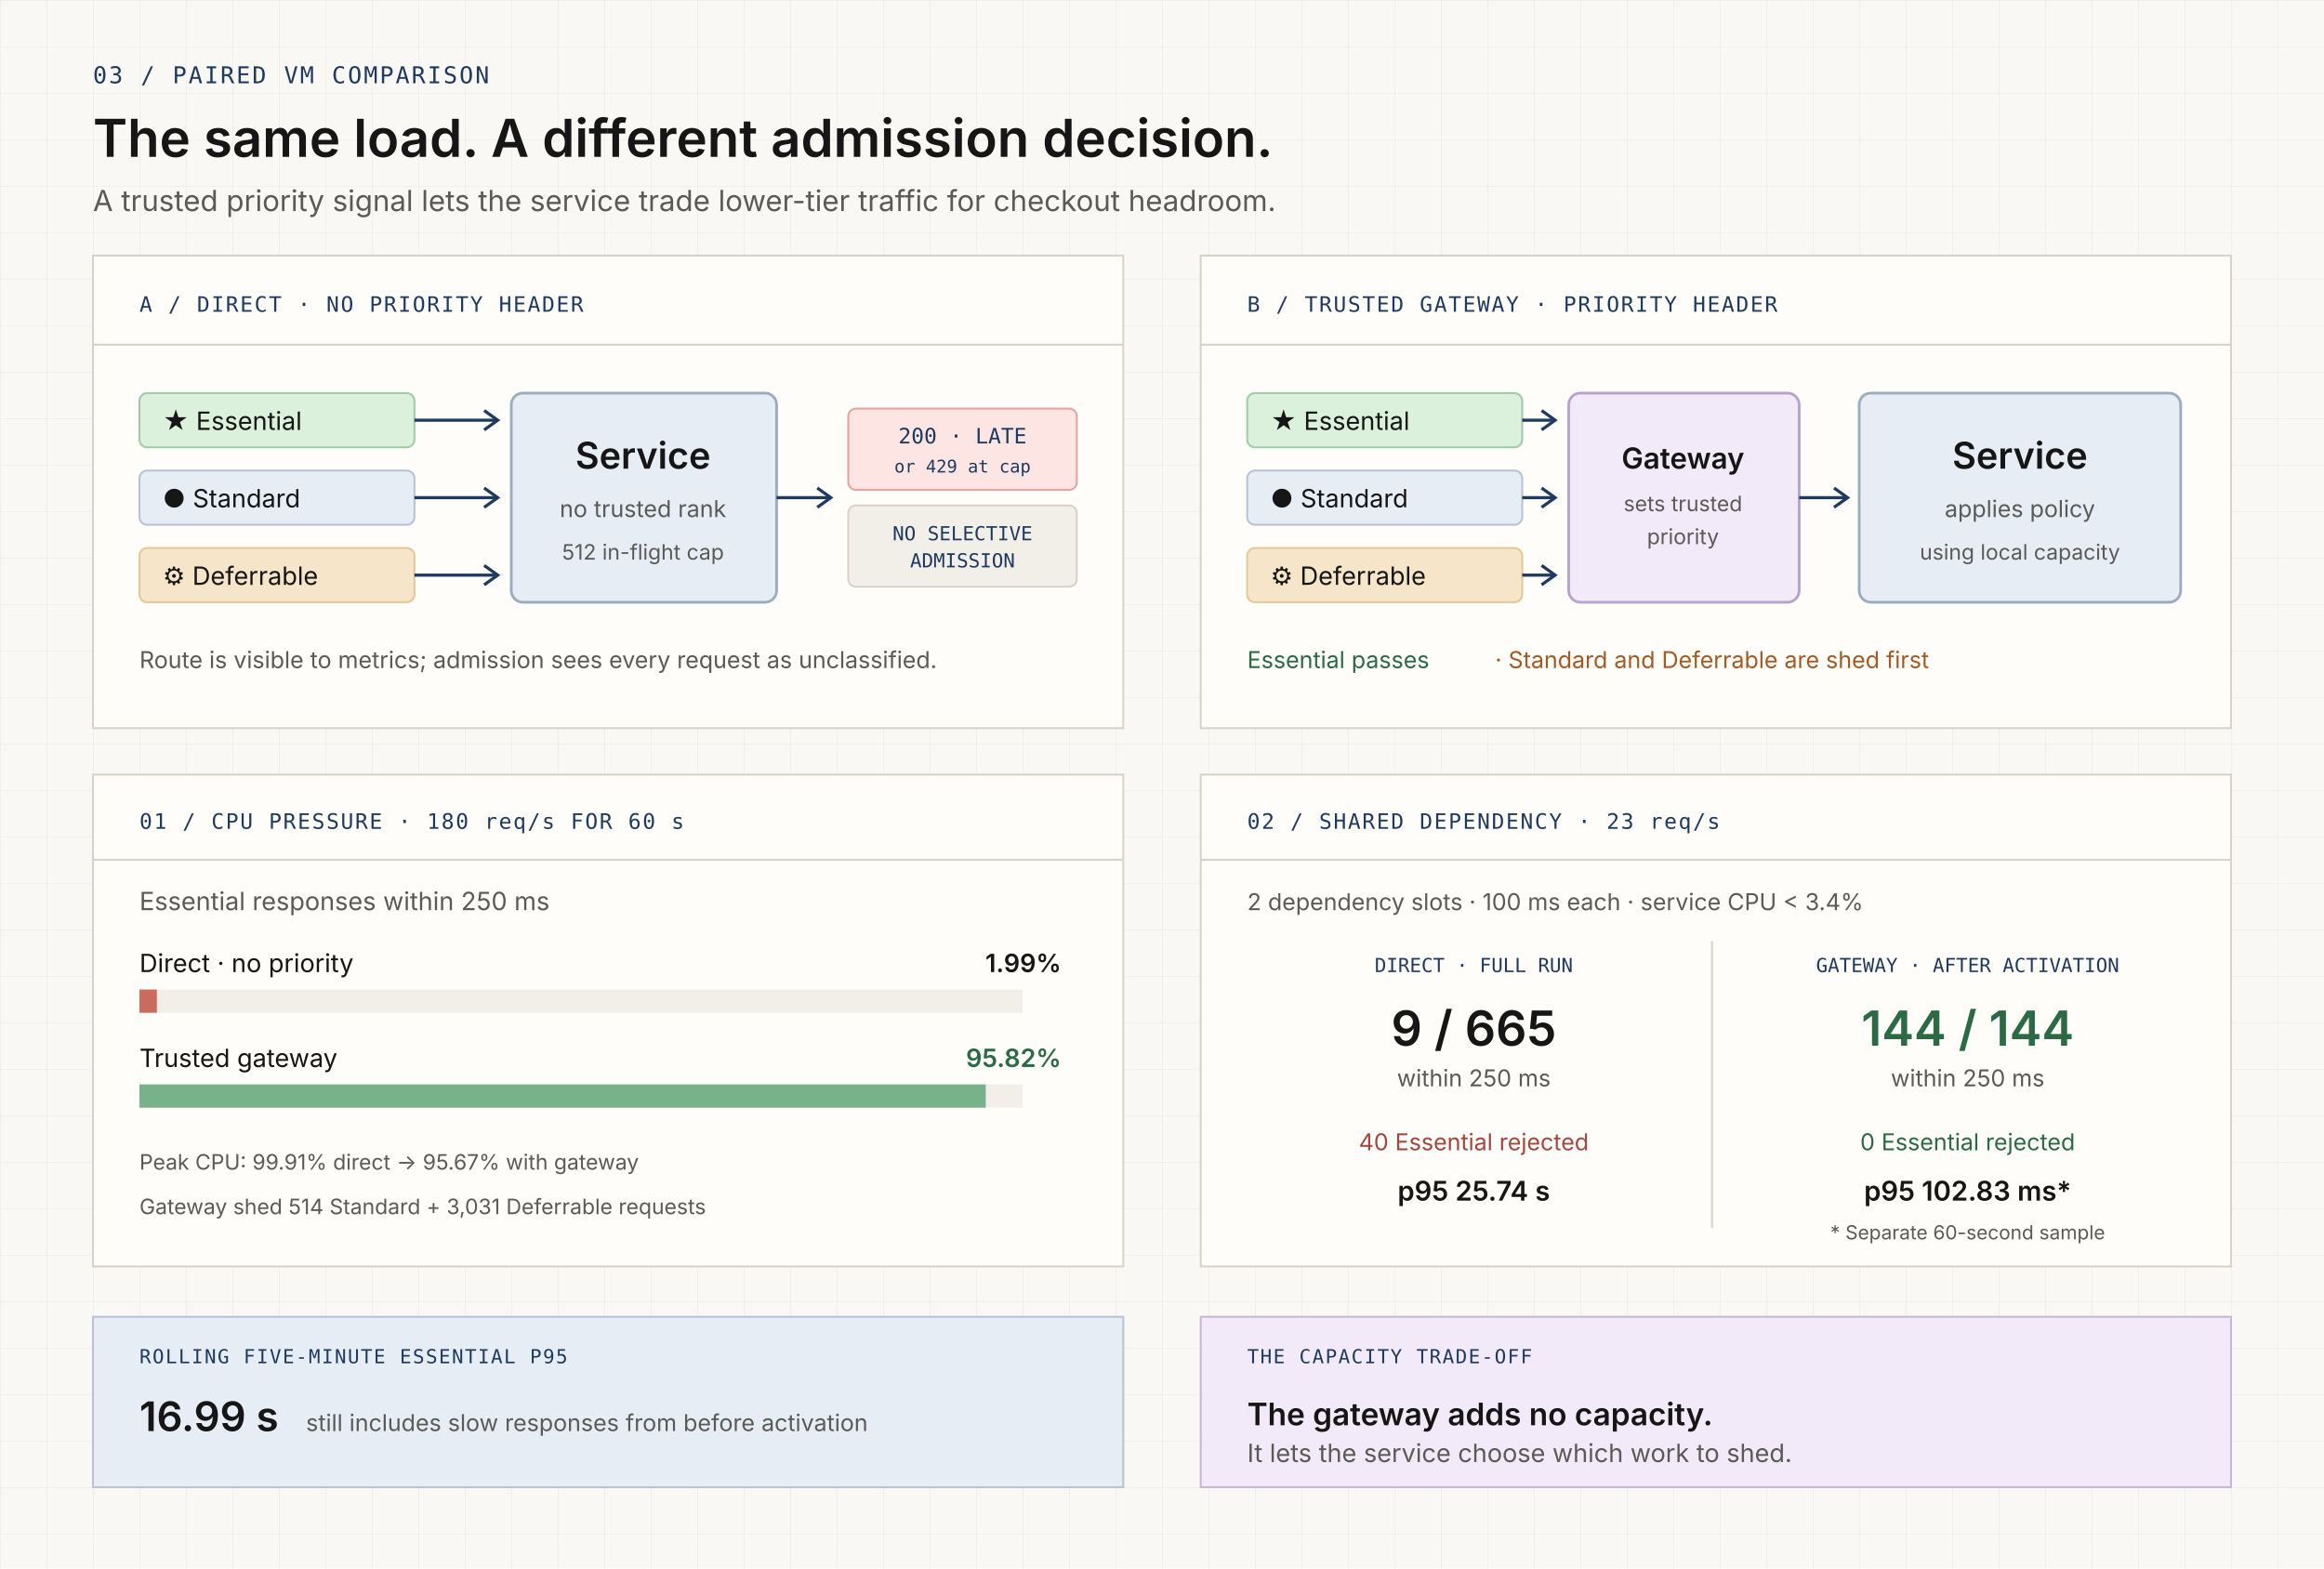
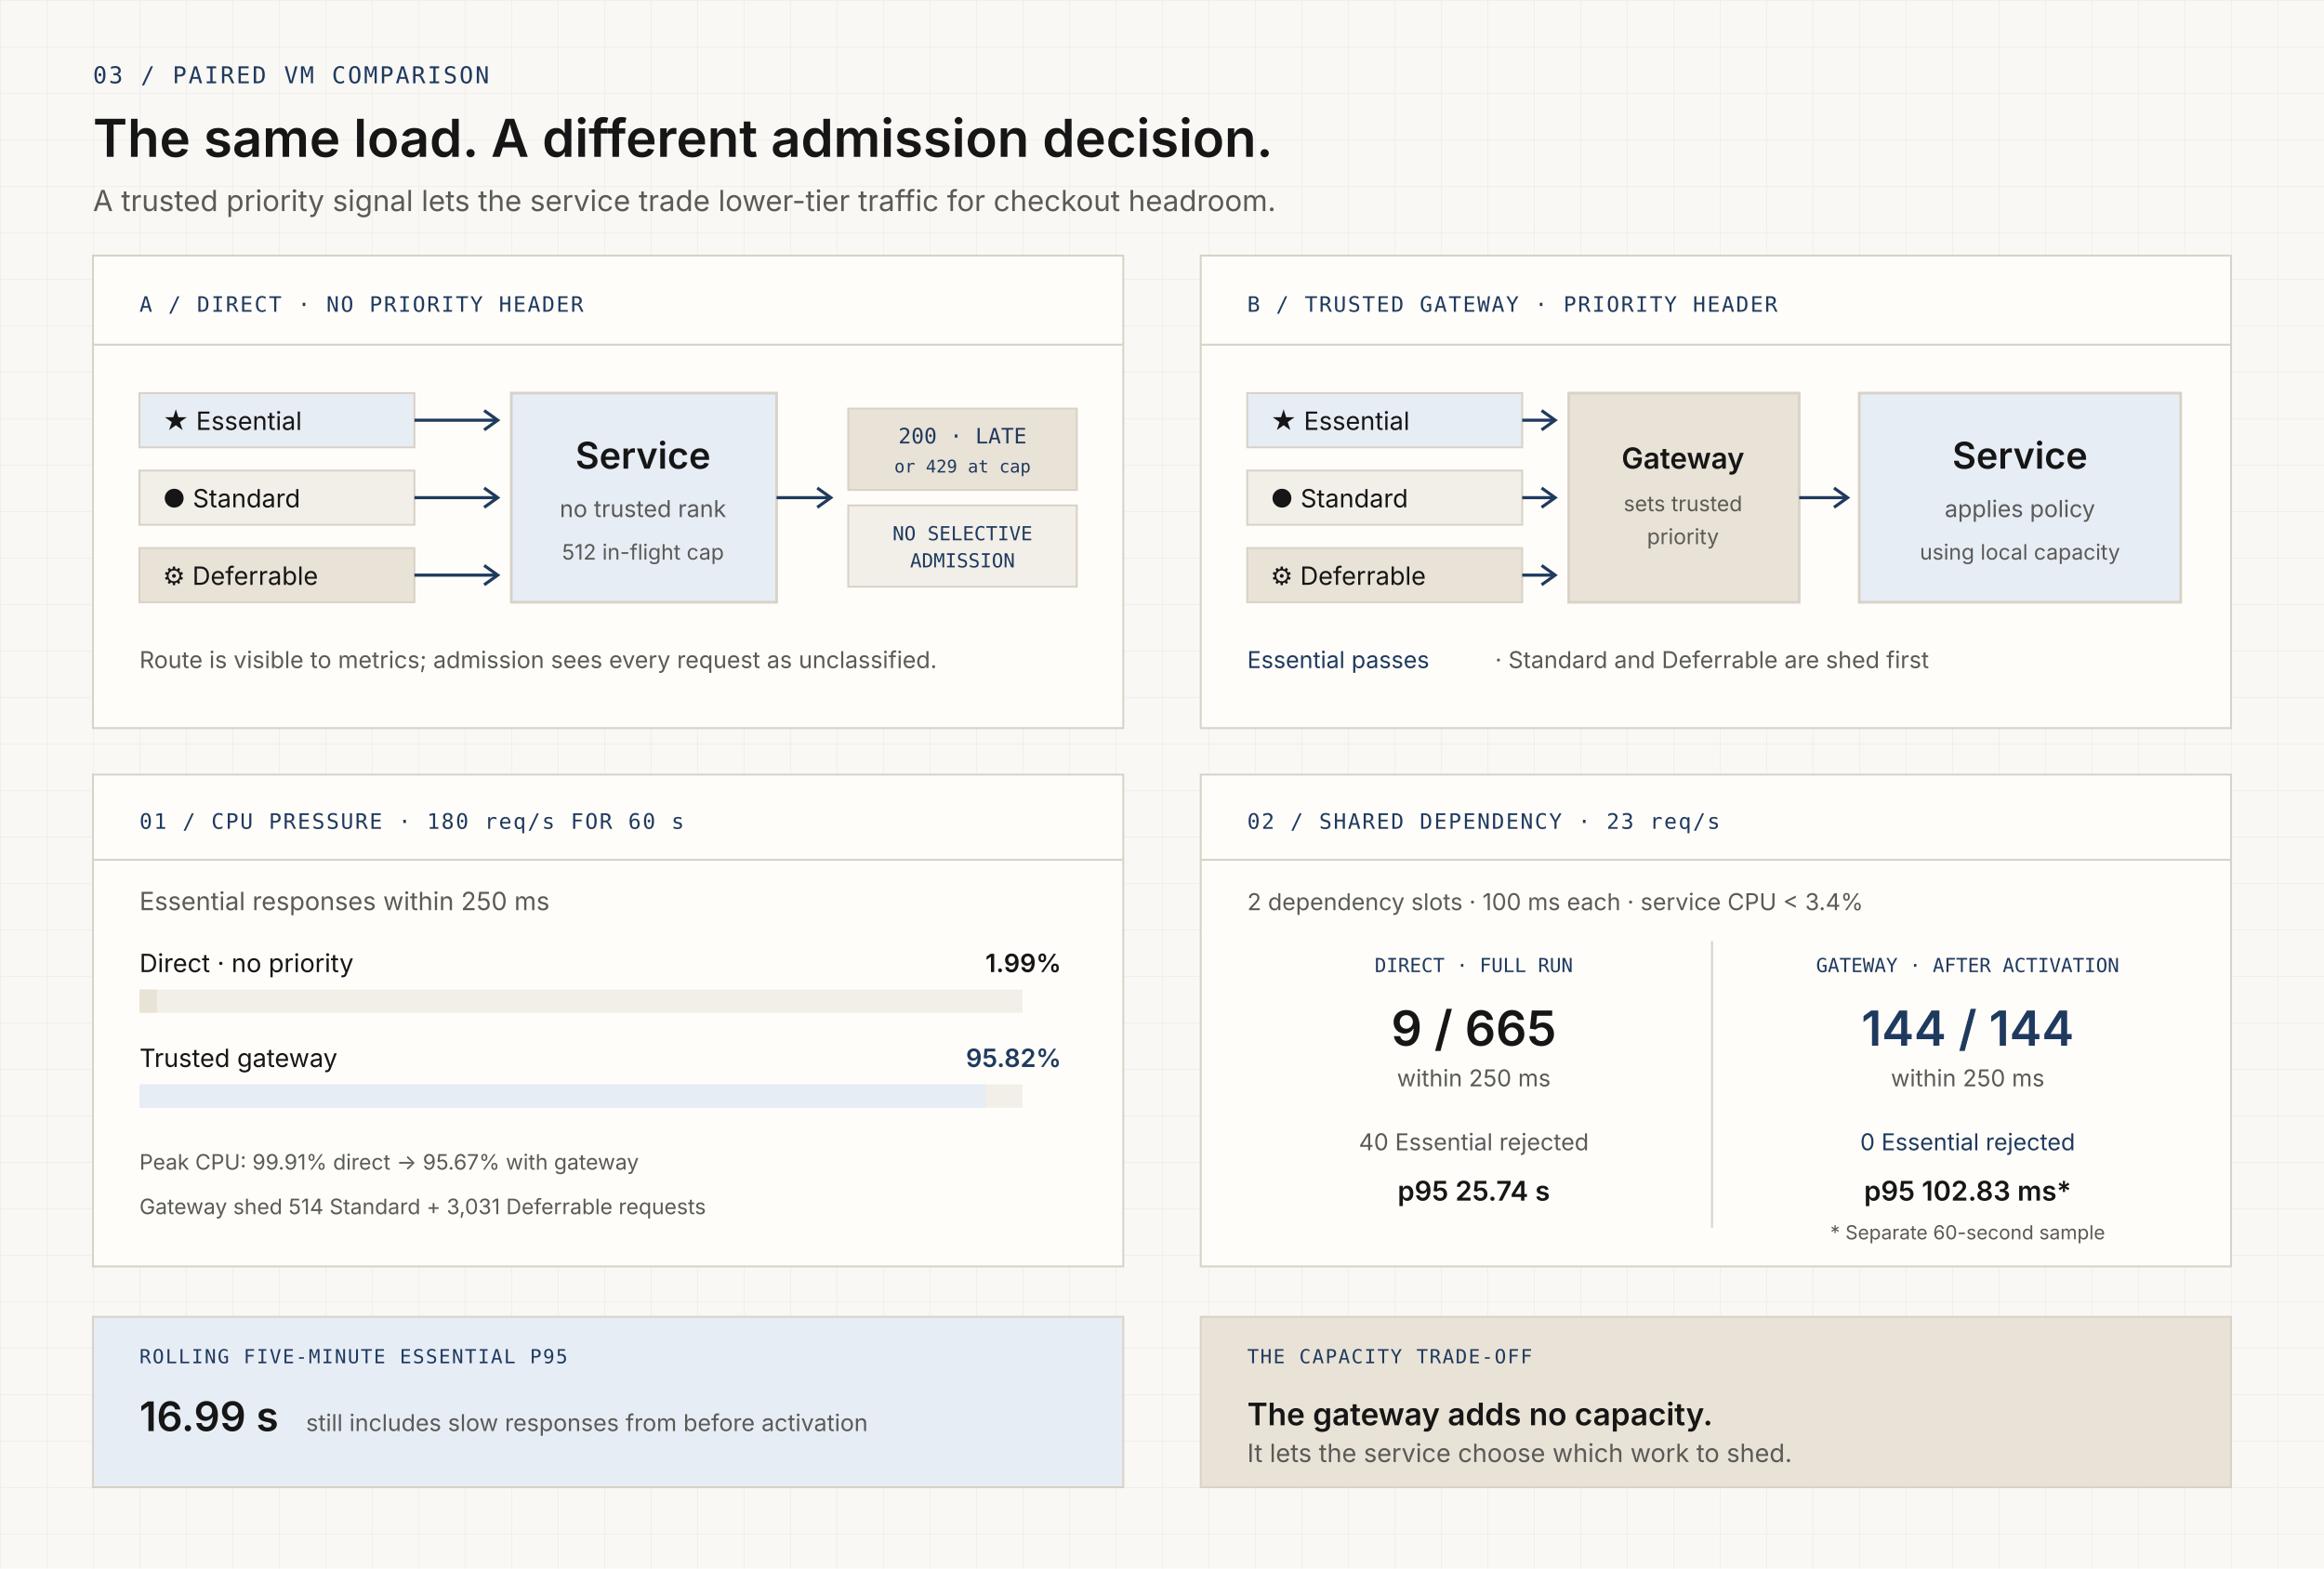
<svg xmlns="http://www.w3.org/2000/svg" width="1200" height="810" viewBox="0 0 1200 810" role="img" aria-labelledby="vm-title vm-desc">
  <defs>
    <pattern id="vm-grid" width="24" height="24" patternUnits="userSpaceOnUse">
      <path d="M24 0H0V24" fill="none" stroke="#1F3A5F" stroke-opacity=".06" stroke-width=".7" />
    </pattern>
  </defs>
  <rect width="1200" height="810" fill="#FAF8F4" />
  <rect width="1200" height="810" fill="url(#vm-grid)" />
  <g font-family="'IBM Plex Mono', ui-monospace, monospace" fill="#1F3A5F" letter-spacing="1">
    <text x="48" y="43" font-size="12">03 / PAIRED VM COMPARISON</text>
    <text x="48" y="81" font-family="Inter, 'Segoe UI', sans-serif" font-size="27" font-weight="600" letter-spacing="0" fill="#161616">The same load. A different admission decision.</text>
    <text x="48" y="109" font-family="Inter, 'Segoe UI', sans-serif" font-size="15" letter-spacing="0" fill="#5A5A57">A trusted priority signal lets the service trade lower-tier traffic for checkout headroom.</text>
  </g>
  <rect x="48" y="132" width="532" height="244" fill="#FFFDF9" stroke="#D8D2C8" />
  <rect x="620" y="132" width="532" height="244" fill="#FFFDF9" stroke="#D8D2C8" />
  <path d="M48 178H580M620 178H1152" stroke="#D8D2C8" />
  <g font-family="'IBM Plex Mono', ui-monospace, monospace" font-size="11" letter-spacing=".8" fill="#1F3A5F">
    <text x="72" y="161">A / DIRECT · NO PRIORITY HEADER</text>
    <text x="644" y="161">B / TRUSTED GATEWAY · PRIORITY HEADER</text>
  </g>
  <g font-family="Inter, 'Segoe UI', sans-serif" font-size="13" fill="#161616">
-     <rect x="72" y="203" width="142" height="28" rx="4" fill="#DBF1DB" stroke="#9FCBA9" />
+     <rect x="72" y="203" width="142" height="28" fill="#E7EDF5" stroke="#D8D2C8" />
    <text x="84" y="222">★ Essential</text>
-     <rect x="72" y="243" width="142" height="28" rx="4" fill="#E7EDF5" stroke="#B7C4D4" />
+     <rect x="72" y="243" width="142" height="28" fill="#F2EFE8" stroke="#D8D2C8" />
    <text x="84" y="262">● Standard</text>
-     <rect x="72" y="283" width="142" height="28" rx="4" fill="#F6E5C9" stroke="#E3C89A" />
+     <rect x="72" y="283" width="142" height="28" fill="#E9E2D6" stroke="#D8D2C8" />
    <text x="84" y="302">⚙ Deferrable</text>
  </g>
  <g fill="none" stroke="#1F3A5F" stroke-width="1.6">
    <path d="M214 217H256" />
    <path d="M214 257H256" />
    <path d="M214 297H256" />
  </g>
  <path d="M250 212l7 5-7 5M250 252l7 5-7 5M250 292l7 5-7 5" fill="none" stroke="#1F3A5F" stroke-width="1.6" />
-   <rect x="264" y="203" width="137" height="108" rx="6" fill="#E7EDF5" stroke="#9CACBF" stroke-width="1.4" />
+   <rect x="264" y="203" width="137" height="108" fill="#E7EDF5" stroke="#D8D2C8" stroke-width="1.4" />
  <g font-family="Inter, 'Segoe UI', sans-serif" text-anchor="middle" fill="#161616">
    <text x="332" y="242" font-size="19" font-weight="600">Service</text>
    <text x="332" y="267" font-size="12" fill="#5A5A57">no trusted rank</text>
    <text x="332" y="289" font-size="11" fill="#5A5A57">512 in-flight cap</text>
  </g>
  <path d="M401 257H428" stroke="#1F3A5F" stroke-width="1.6" />
  <path d="M422 252l7 5-7 5" fill="none" stroke="#1F3A5F" stroke-width="1.6" />
-   <rect x="438" y="211" width="118" height="42" rx="4" fill="#FCE5E2" stroke="#E6A49C" />
-   <rect x="438" y="261" width="118" height="42" rx="4" fill="#F2EFE8" stroke="#D8D2C8" />
+   <rect x="438" y="211" width="118" height="42" fill="#E9E2D6" stroke="#D8D2C8" />
+   <rect x="438" y="261" width="118" height="42" fill="#F2EFE8" stroke="#D8D2C8" />
  <g font-family="'IBM Plex Mono', ui-monospace, monospace" text-anchor="middle" fill="#1F3A5F">
    <text x="497" y="229" font-size="11">200 · LATE</text>
    <text x="497" y="244" font-size="9">or 429 at cap</text>
    <text x="497" y="279" font-size="10">NO SELECTIVE</text>
    <text x="497" y="293" font-size="10">ADMISSION</text>
  </g>
  <text x="72" y="345" font-family="Inter, 'Segoe UI', sans-serif" font-size="12" fill="#5A5A57">Route is visible to metrics; admission sees every request as unclassified.</text>
  <g font-family="Inter, 'Segoe UI', sans-serif" font-size="13" fill="#161616">
-     <rect x="644" y="203" width="142" height="28" rx="4" fill="#DBF1DB" stroke="#9FCBA9" />
+     <rect x="644" y="203" width="142" height="28" fill="#E7EDF5" stroke="#D8D2C8" />
    <text x="656" y="222">★ Essential</text>
-     <rect x="644" y="243" width="142" height="28" rx="4" fill="#E7EDF5" stroke="#B7C4D4" />
+     <rect x="644" y="243" width="142" height="28" fill="#F2EFE8" stroke="#D8D2C8" />
    <text x="656" y="262">● Standard</text>
-     <rect x="644" y="283" width="142" height="28" rx="4" fill="#F6E5C9" stroke="#E3C89A" />
+     <rect x="644" y="283" width="142" height="28" fill="#E9E2D6" stroke="#D8D2C8" />
    <text x="656" y="302">⚙ Deferrable</text>
  </g>
  <g fill="none" stroke="#1F3A5F" stroke-width="1.6">
    <path d="M786 217H802" />
    <path d="M786 257H802" />
    <path d="M786 297H802" />
  </g>
  <path d="M796 212l7 5-7 5M796 252l7 5-7 5M796 292l7 5-7 5" fill="none" stroke="#1F3A5F" stroke-width="1.6" />
-   <rect x="810" y="203" width="119" height="108" rx="6" fill="#F2EAF8" stroke="#B7A3C9" stroke-width="1.4" />
+   <rect x="810" y="203" width="119" height="108" fill="#E9E2D6" stroke="#D8D2C8" stroke-width="1.4" />
  <g font-family="Inter, 'Segoe UI', sans-serif" text-anchor="middle" fill="#161616">
    <text x="869" y="242" font-size="15" font-weight="600">Gateway</text>
    <text x="869" y="264" font-size="11" fill="#5A5A57">sets trusted</text>
    <text x="869" y="281" font-size="11" fill="#5A5A57">priority</text>
  </g>
  <path d="M929 257H953" stroke="#1F3A5F" stroke-width="1.6" />
  <path d="M947 252l7 5-7 5" fill="none" stroke="#1F3A5F" stroke-width="1.6" />
-   <rect x="960" y="203" width="166" height="108" rx="6" fill="#E7EDF5" stroke="#9CACBF" stroke-width="1.4" />
+   <rect x="960" y="203" width="166" height="108" fill="#E7EDF5" stroke="#D8D2C8" stroke-width="1.4" />
  <g font-family="Inter, 'Segoe UI', sans-serif" text-anchor="middle" fill="#161616">
    <text x="1043" y="242" font-size="19" font-weight="600">Service</text>
    <text x="1043" y="267" font-size="12" fill="#5A5A57">applies policy</text>
    <text x="1043" y="289" font-size="11" fill="#5A5A57">using local capacity</text>
  </g>
-   <text x="644" y="345" font-family="Inter, 'Segoe UI', sans-serif" font-size="12" fill="#2B6A43">Essential passes</text>
-   <text x="772" y="345" font-family="Inter, 'Segoe UI', sans-serif" font-size="12" fill="#A35A24">· Standard and Deferrable are shed first</text>
+   <text x="644" y="345" font-family="Inter, 'Segoe UI', sans-serif" font-size="12" fill="#1F3A5F">Essential passes</text>
+   <text x="772" y="345" font-family="Inter, 'Segoe UI', sans-serif" font-size="12" fill="#5A5A57">· Standard and Deferrable are shed first</text>
  <rect x="48" y="400" width="532" height="254" fill="#FFFDF9" stroke="#D8D2C8" />
  <rect x="620" y="400" width="532" height="254" fill="#FFFDF9" stroke="#D8D2C8" />
  <path d="M48 444H580M620 444H1152" stroke="#D8D2C8" />
  <g font-family="'IBM Plex Mono', ui-monospace, monospace" font-size="11" letter-spacing=".8" fill="#1F3A5F">
    <text x="72" y="428">01 / CPU PRESSURE · 180 req/s FOR 60 s</text>
    <text x="644" y="428">02 / SHARED DEPENDENCY · 23 req/s</text>
  </g>
  <text x="72" y="470" font-family="Inter, 'Segoe UI', sans-serif" font-size="13" fill="#5A5A57">Essential responses within 250 ms</text>
  <g font-family="Inter, 'Segoe UI', sans-serif" font-size="13" fill="#161616">
    <text x="72" y="502">Direct · no priority</text>
    <text x="548" y="502" text-anchor="end" font-weight="600">1.99%</text>
    <text x="72" y="551">Trusted gateway</text>
-     <text x="548" y="551" text-anchor="end" font-weight="600" fill="#2B6A43">95.82%</text>
+     <text x="548" y="551" text-anchor="end" font-weight="600" fill="#1F3A5F">95.82%</text>
  </g>
  <rect x="72" y="511" width="456" height="12" fill="#F2EFE8" />
-   <rect x="72" y="511" width="9" height="12" fill="#C96C5D" />
+   <rect x="72" y="511" width="9" height="12" fill="#E9E2D6" />
  <rect x="72" y="560" width="456" height="12" fill="#F2EFE8" />
-   <rect x="72" y="560" width="437" height="12" fill="#78B28A" />
+   <rect x="72" y="560" width="437" height="12" fill="#E7EDF5" />
  <g font-family="Inter, 'Segoe UI', sans-serif" font-size="11" fill="#5A5A57">
    <text x="72" y="604">Peak CPU: 99.91% direct → 95.67% with gateway</text>
    <text x="72" y="627">Gateway shed 514 Standard + 3,031 Deferrable requests</text>
  </g>
  <text x="644" y="470" font-family="Inter, 'Segoe UI', sans-serif" font-size="12" fill="#5A5A57">2 dependency slots · 100 ms each · service CPU &lt; 3.4%</text>
  <path d="M884 486V634" stroke="#D8D2C8" />
  <g font-family="'IBM Plex Mono', ui-monospace, monospace" fill="#1F3A5F" text-anchor="middle">
    <text x="761" y="502" font-size="10">DIRECT · FULL RUN</text>
    <text x="1016" y="502" font-size="10">GATEWAY · AFTER ACTIVATION</text>
  </g>
  <g font-family="Inter, 'Segoe UI', sans-serif" text-anchor="middle" fill="#161616">
    <text x="761" y="540" font-size="25" font-weight="600">9 / 665</text>
-     <text x="1016" y="540" font-size="25" font-weight="600" fill="#2B6A43">144 / 144</text>
+     <text x="1016" y="540" font-size="25" font-weight="600" fill="#1F3A5F">144 / 144</text>
    <text x="761" y="561" font-size="12" fill="#5A5A57">within 250 ms</text>
    <text x="1016" y="561" font-size="12" fill="#5A5A57">within 250 ms</text>
-     <text x="761" y="594" font-size="12" fill="#A3473D">40 Essential rejected</text>
-     <text x="1016" y="594" font-size="12" fill="#2B6A43">0 Essential rejected</text>
+     <text x="761" y="594" font-size="12" fill="#5A5A57">40 Essential rejected</text>
+     <text x="1016" y="594" font-size="12" fill="#1F3A5F">0 Essential rejected</text>
    <text x="761" y="620" font-size="14" font-weight="600">p95 25.74 s</text>
    <text x="1016" y="620" font-size="14" font-weight="600">p95 102.83 ms*</text>
  </g>
  <text x="1016" y="640" font-family="Inter, 'Segoe UI', sans-serif" font-size="10" fill="#5A5A57" text-anchor="middle">* Separate 60-second sample</text>
-   <rect x="48" y="680" width="532" height="88" fill="#E7EDF5" stroke="#B7C4D4" />
-   <rect x="620" y="680" width="532" height="88" fill="#F2EAF8" stroke="#C9B7D6" />
+   <rect x="48" y="680" width="532" height="88" fill="#E7EDF5" stroke="#D8D2C8" />
+   <rect x="620" y="680" width="532" height="88" fill="#E9E2D6" stroke="#D8D2C8" />
  <g font-family="'IBM Plex Mono', ui-monospace, monospace" fill="#1F3A5F" letter-spacing=".7">
    <text x="72" y="704" font-size="10">ROLLING FIVE-MINUTE ESSENTIAL P95</text>
    <text x="644" y="704" font-size="10">THE CAPACITY TRADE-OFF</text>
  </g>
  <g font-family="Inter, 'Segoe UI', sans-serif" fill="#161616">
    <text x="72" y="739" font-size="21" font-weight="600">16.99 s</text>
    <text x="158" y="739" font-size="12" fill="#5A5A57">still includes slow responses from before activation</text>
    <text x="644" y="736" font-size="16" font-weight="600">The gateway adds no capacity.</text>
    <text x="644" y="755" font-size="13" fill="#5A5A57">It lets the service choose which work to shed.</text>
  </g>
</svg>
